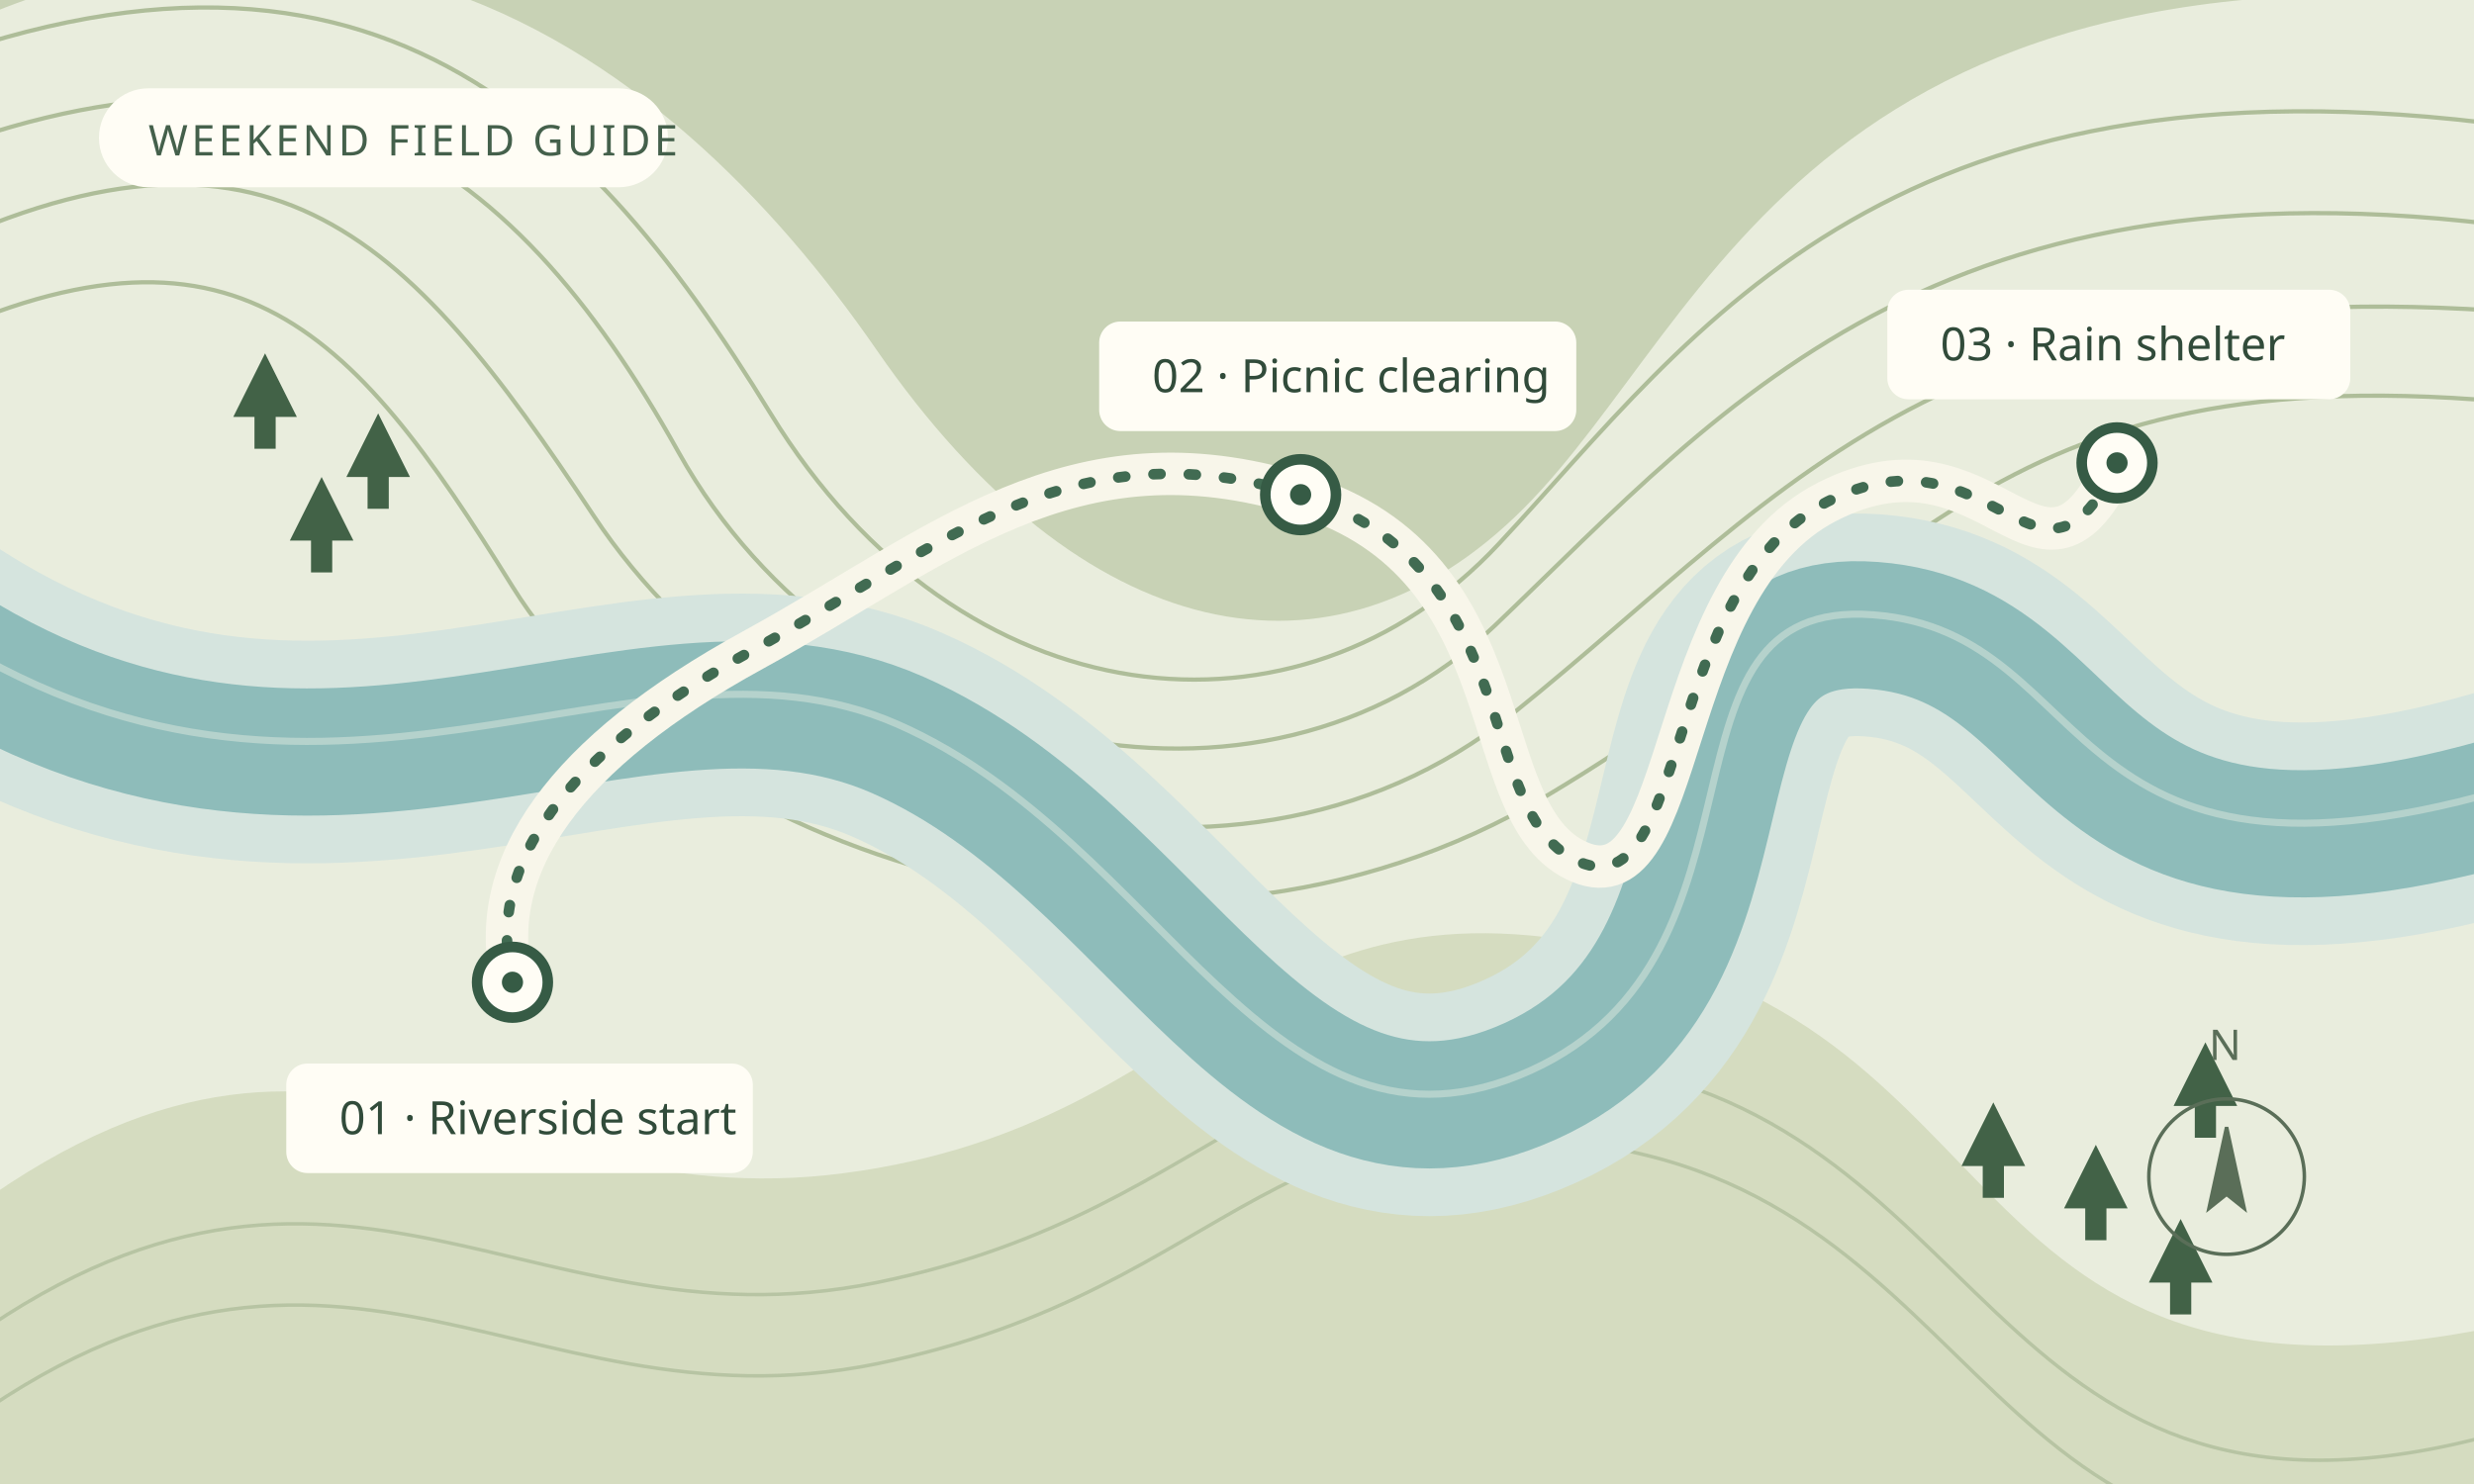
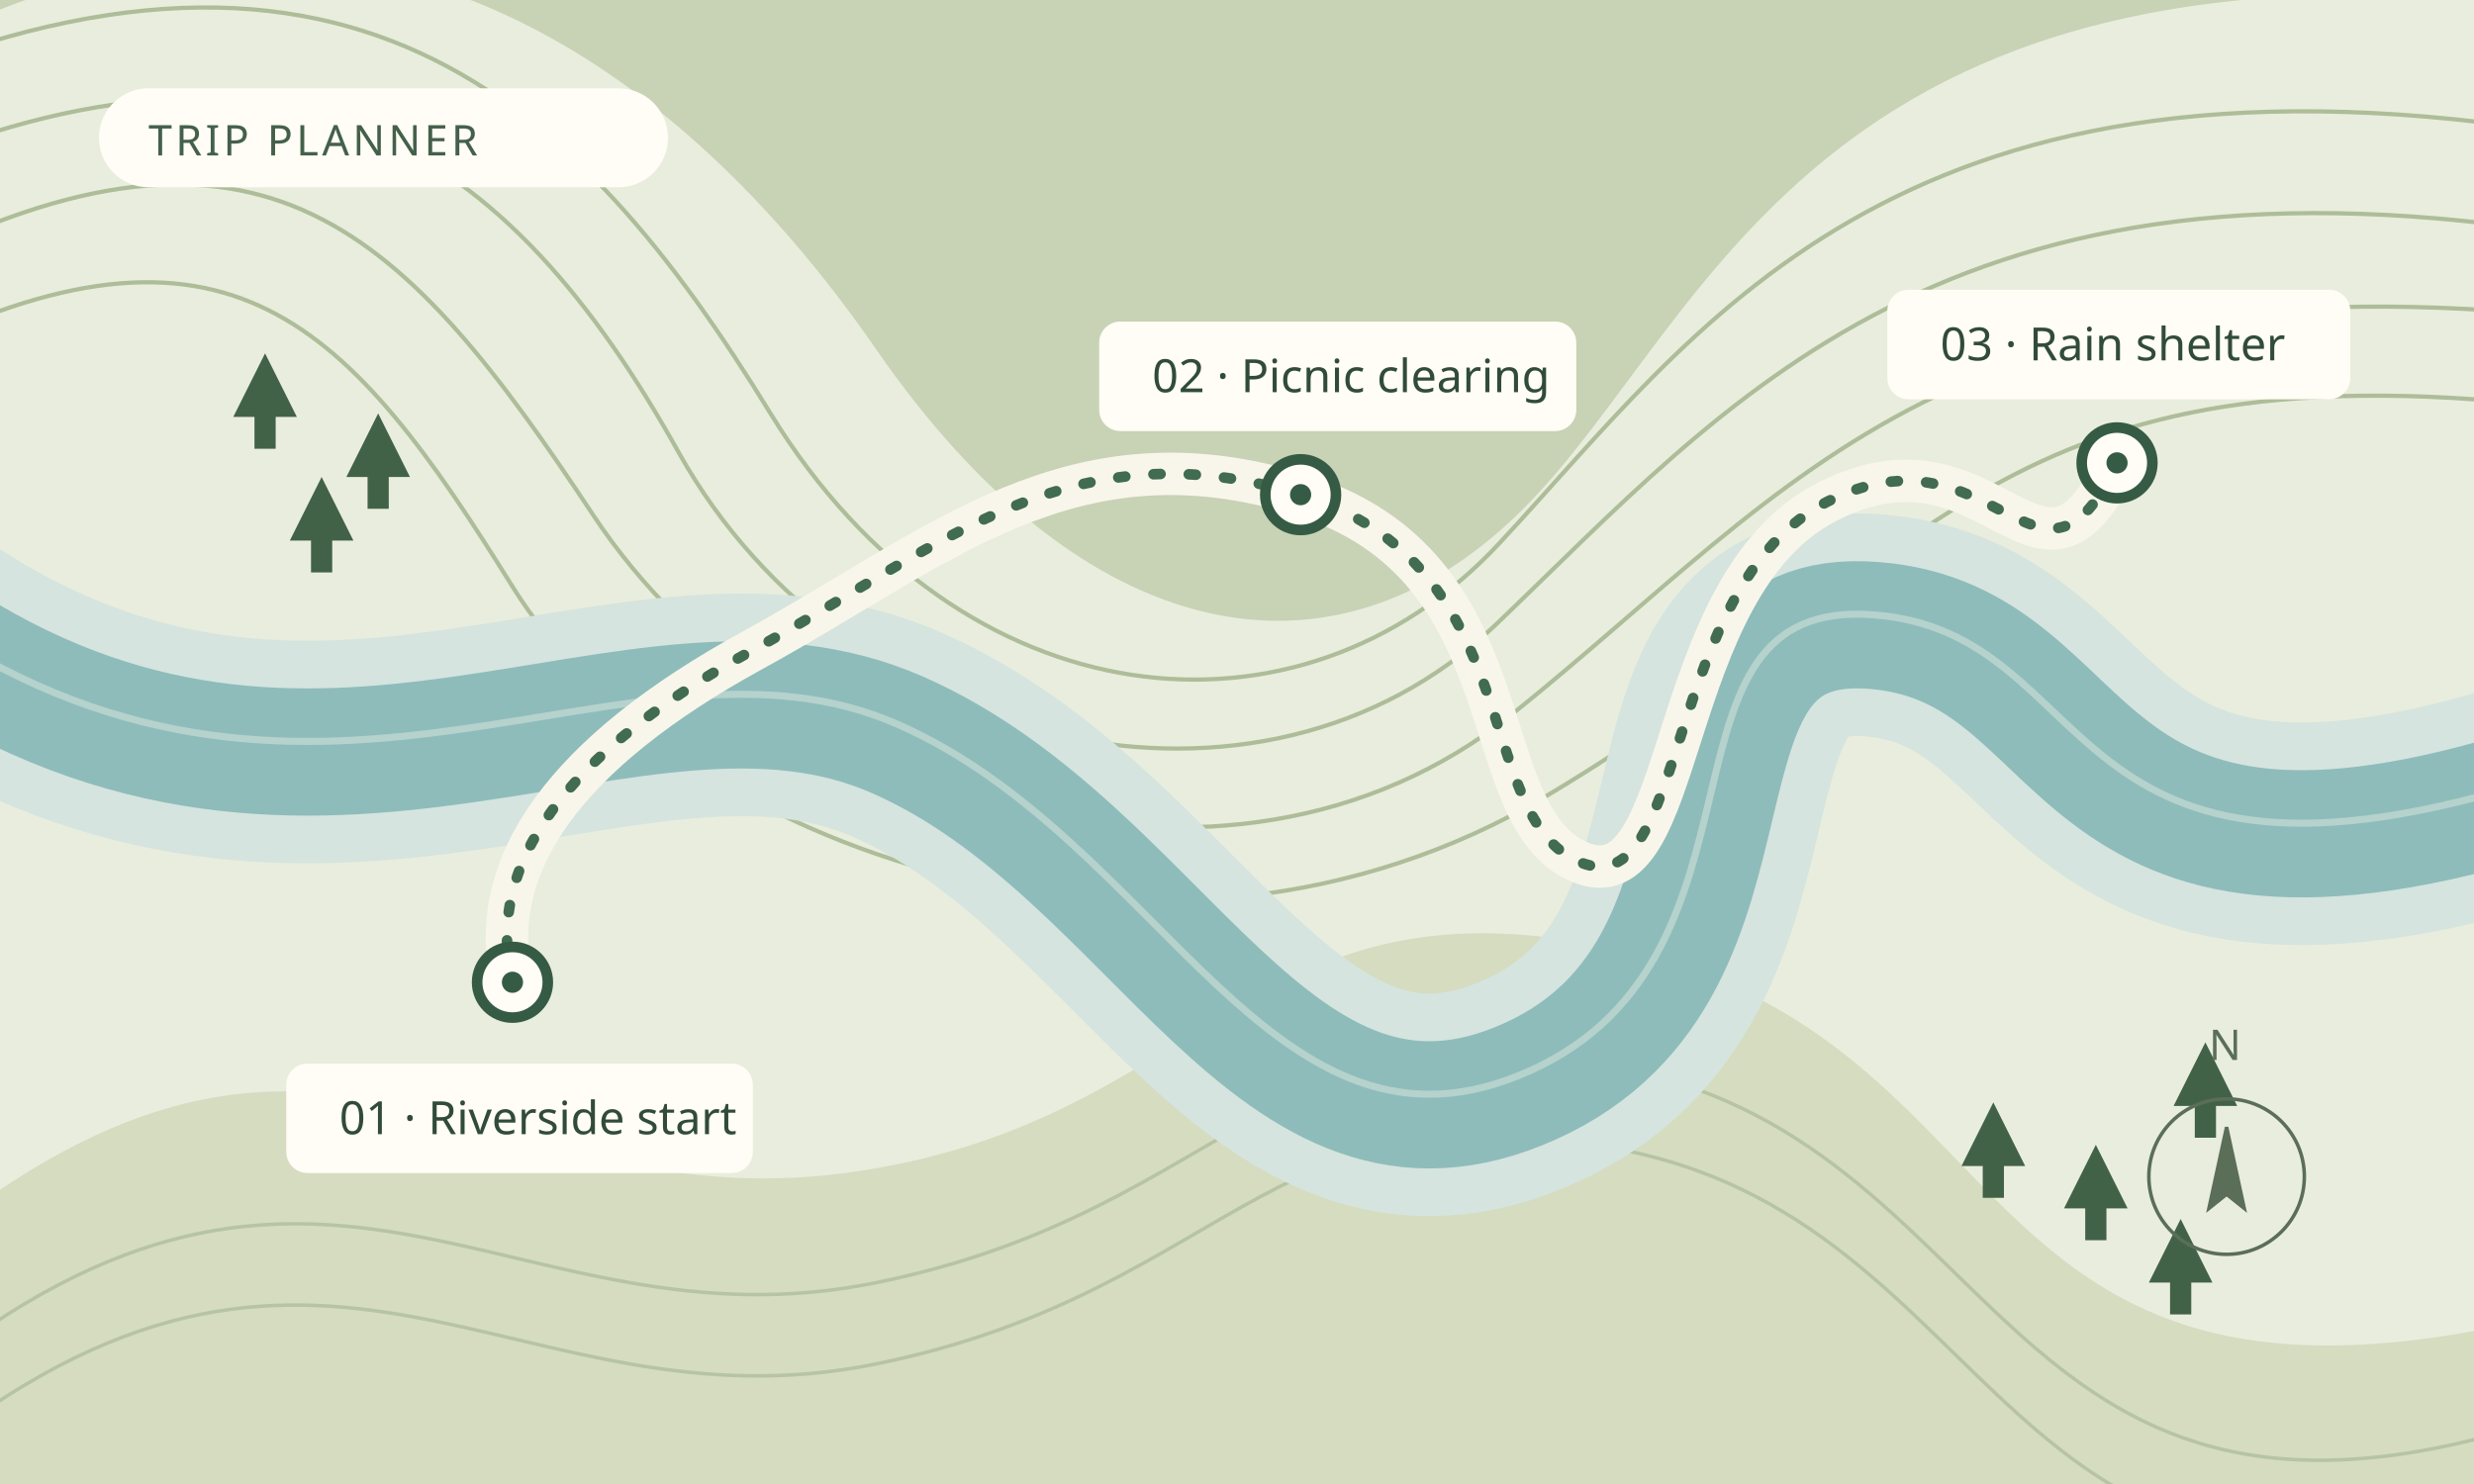
<svg xmlns="http://www.w3.org/2000/svg" viewBox="0 0 700 420" fill="none">
  <rect width="700" height="420" fill="#e9eddd" />
  <path d="M-80 50C80-75 190 15 248 99S377 198 431 144 513-26 734 3V-20H-80Z" fill="#c8d2b5" />
  <path d="M-50 30C97-38 164 29 218 117S368 214 424 154 535 9 720 37M-40 52C82-3 144 42 192 128S357 240 423 177 551 37 730 67M-30 76C75 22 115 66 168 146S347 267 428 202 553 69 739 91M-30 101C65 53 99 92 145 166S329 290 438 225 564 95 730 116" stroke="#aebd99" stroke-width="1.2" />
  <path d="M-29 359C91 256 133 346 239 332S353 241 467 271 554 424 747 365V440H-29Z" fill="#d5dcc0" />
  <path d="M-24 391C91 297 145 384 248 363S361 278 466 304 569 455 728 399M-24 414C91 320 145 407 248 386S361 301 466 327 569 478 728 422" stroke="#b7c4a3" />
  <path d="M-20 180C91 254 179 175 254 208S360 339 433 306 464 172 530 177 580 268 720 223" stroke="#d5e4de" stroke-width="63" />
  <path d="M-20 180C91 254 179 175 254 208S360 339 433 306 464 172 530 177 580 268 720 223" stroke="#8ebcba" stroke-width="36" />
  <path d="M-20 177C91 251 179 172 254 205S360 336 433 303 464 169 530 174 580 265 720 220" stroke="#b5d2cc" stroke-width="2" />
  <path d="M145 278C137 245 160 213 213 184S303 120 368 140 416 231 447 244 470 166 517 142 577 178 599 131" stroke="#f8f6ea" stroke-width="12" stroke-linecap="round" />
  <path d="M145 278C137 245 160 213 213 184S303 120 368 140 416 231 447 244 470 166 517 142 577 178 599 131" stroke="#416b52" stroke-width="3" stroke-dasharray="2 8" stroke-linecap="round" />
  <g fill="#426247">
    <path d="m66 118 9-18 9 18h-6v9h-6v-9zm32 17 9-18 9 18h-6v9h-6v-9zm-16 18 9-18 9 18h-6v9h-6v-9zm473 177 9-18 9 18h-6v9h-6v-9zm29 12 9-18 9 18h-6v9h-6v-9zm31-29 9-18 9 18h-6v9h-6v-9zm-7 50 9-18 9 18h-6v9h-6v-9z" />
  </g>
  <g fill="#fffdf5" stroke="#365b45" stroke-width="3">
    <circle cx="145" cy="278" r="10" />
    <circle cx="368" cy="140" r="10" />
    <circle cx="599" cy="131" r="10" />
  </g>
  <g fill="#365b45">
    <circle cx="145" cy="278" r="3" />
    <circle cx="368" cy="140" r="3" />
    <circle cx="599" cy="131" r="3" />
  </g>
  <g font-family="sans-serif" fill="#314b3a">
    <rect x="81" y="301" width="132" height="31" rx="6" fill="#fffdf5" />
    <text x="96" y="321" font-size="13">01 · Riverside start</text>
    <rect x="311" y="91" width="135" height="31" rx="6" fill="#fffdf5" />
    <text x="326" y="111" font-size="13">02 · Picnic clearing</text>
    <rect x="534" y="82" width="131" height="31" rx="6" fill="#fffdf5" />
    <text x="549" y="102" font-size="13">03 · Rain shelter</text>
  </g>
  <g transform="translate(630 333)" stroke="#5a6e58">
    <circle cx="0" cy="0" r="22" />
    <path d="M0-14 5 9 0 5-5 9Z" fill="#5a6e58" />
  </g>
  <text x="625" y="300" font-family="sans-serif" font-size="12" fill="#5a6e58">N</text>
  <rect x="28" y="25" width="161" height="28" rx="14" fill="#fffdf5" />
-   <text x="42" y="44" font-family="sans-serif" font-size="12" fill="#44604b" letter-spacing="1">WEEKEND FIELD GUIDE</text>
+   <text x="42" y="44" font-family="sans-serif" font-size="12" fill="#44604b" letter-spacing="1">TRIP PLANNER</text>
</svg>
